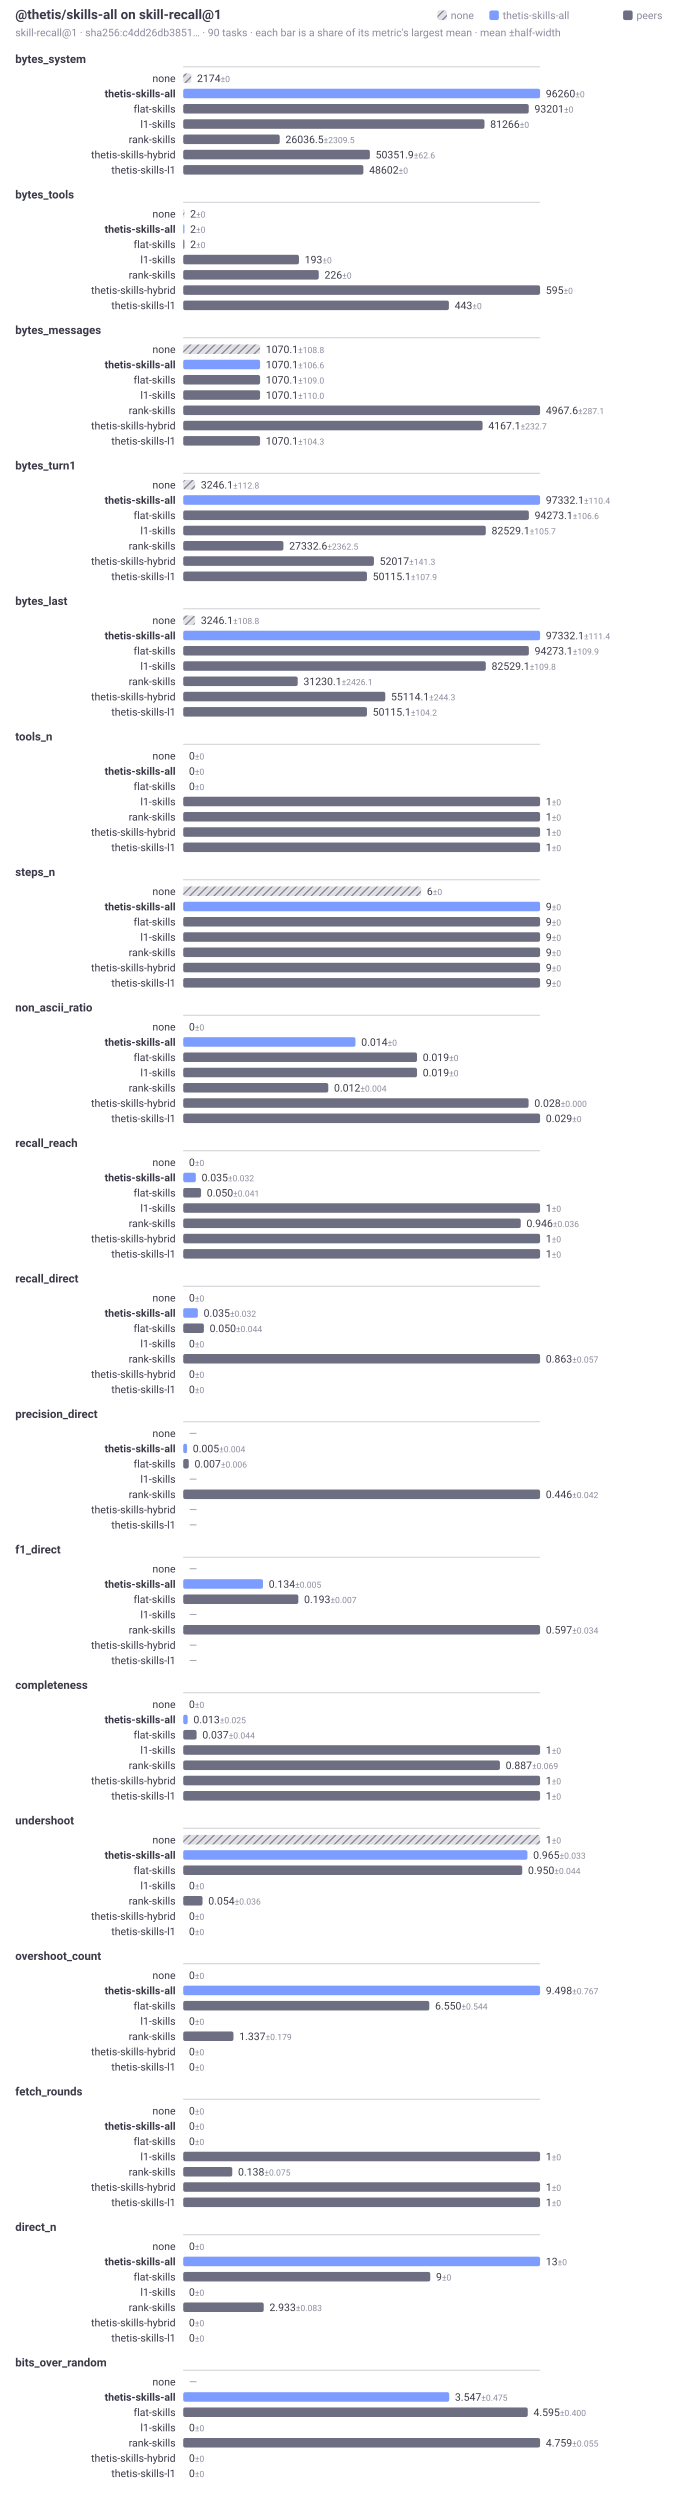
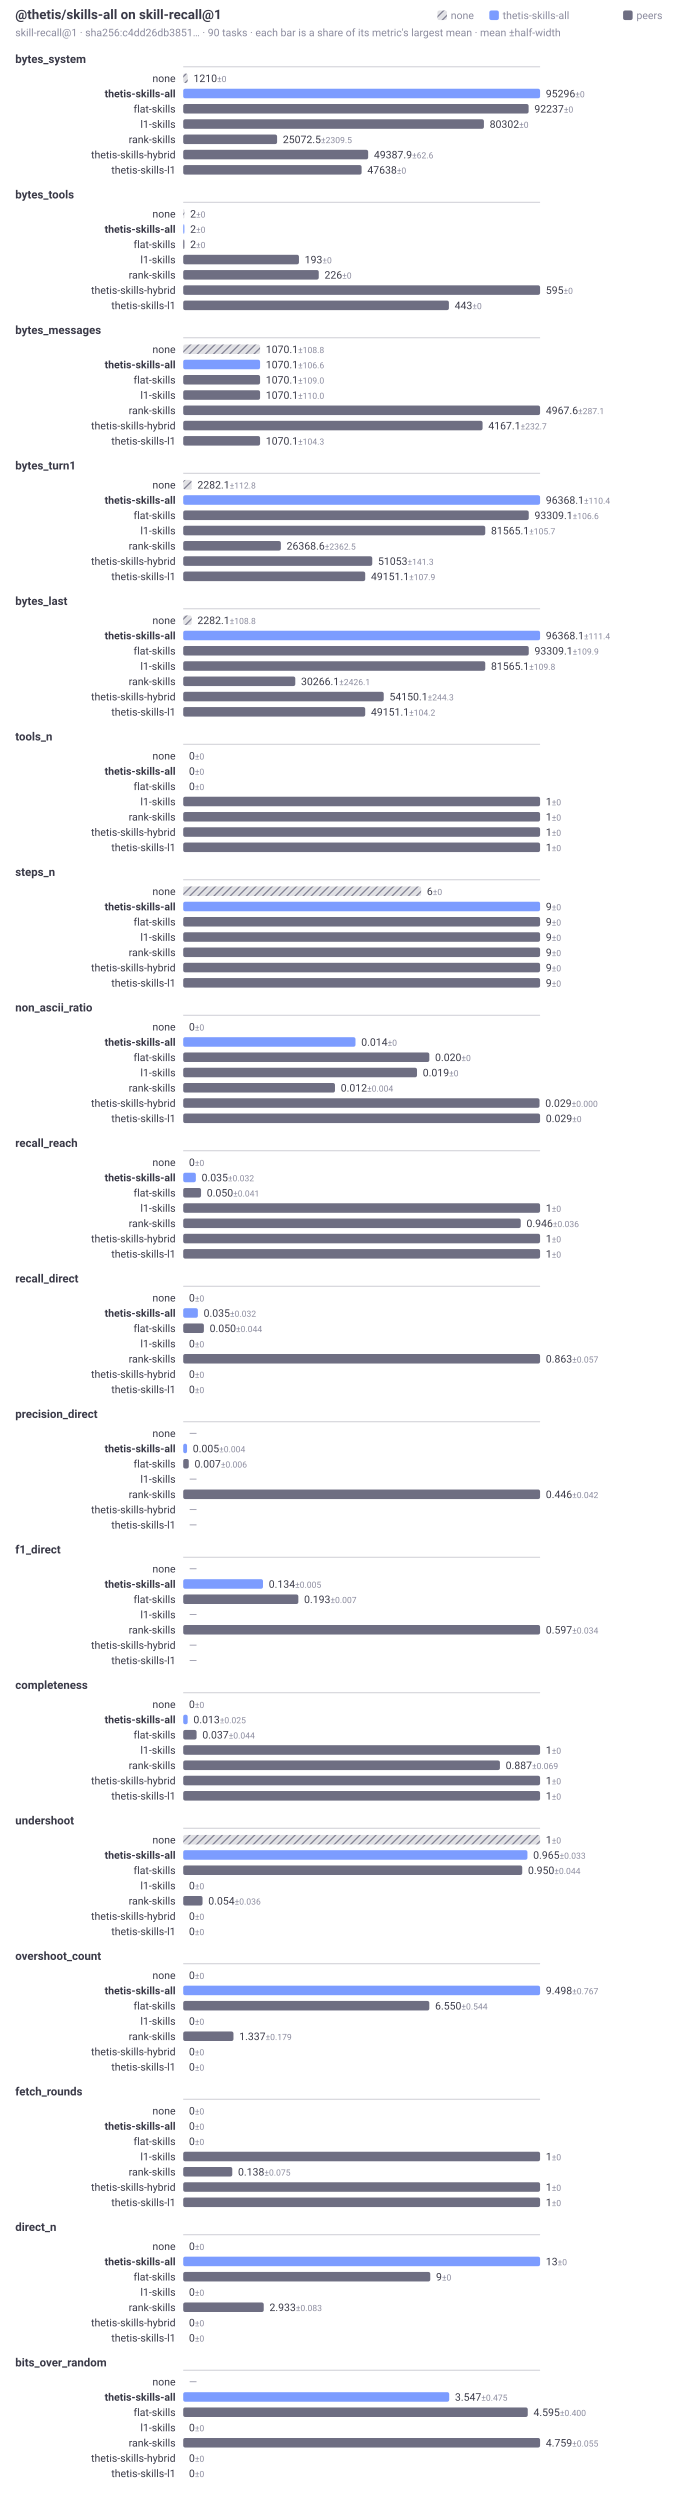
<svg xmlns="http://www.w3.org/2000/svg" width="720" height="2620" viewBox="0 0 720 2620" role="img" aria-labelledby="t d" font-family="system-ui, -apple-system, Segoe UI, Roboto, sans-serif">
  <style>.t{fill:#3a3a48}.f{fill:#8b8b9e}@media (prefers-color-scheme:dark){.t{fill:#d2d2dc}.f{fill:#9a9aae}}</style>
  <defs>
    <pattern id="hatch" width="6" height="6" patternUnits="userSpaceOnUse" patternTransform="rotate(45)">
      <rect width="6" height="6" fill="#6e6e82" fill-opacity="0.22" />
      <line x1="0" y1="0" x2="0" y2="6" stroke="#6e6e82" stroke-width="2" />
    </pattern>
  </defs>
  <text class="t" x="16" y="20" font-size="14" font-weight="600">@thetis/skills-all on skill-recall@1</text>
  <text class="f" x="16" y="38" font-size="11">skill-recall@1 · sha256:c4dd26db3851… · 90 tasks · each bar is a share of its metric's largest mean · mean ±half-width</text>
  <rect x="653" y="11" width="10" height="10" rx="2" fill="#6e6e82" />
  <text class="f" x="667" y="20" font-size="11">peers</text>
  <rect x="512.8" y="11" width="10" height="10" rx="2" fill="#7c9cff" />
  <text class="f" x="526.8" y="20" font-size="11">thetis-skills-all</text>
  <rect x="458.4" y="11" width="10" height="10" rx="2" fill="url(#hatch)" />
  <text class="f" x="472.4" y="20" font-size="11">none</text>
  <text class="t" x="16" y="66" font-size="12" font-weight="600">bytes_system</text>
  <line x1="192" y1="70" x2="566" y2="70" stroke="#6e6e82" stroke-opacity="0.35" stroke-width="1" />
  <text class="t" x="184" y="86" font-size="11" text-anchor="end">none</text>
-   <rect x="192" y="77" width="8.45" height="10" rx="2" fill="url(#hatch)" />
-   <text class="t" x="206.45" y="86" font-size="11">2174<tspan class="f" font-size="9"> ±0</tspan>
+   <rect x="192" y="77" width="4.75" height="10" rx="2" fill="url(#hatch)" />
+   <text class="t" x="202.75" y="86" font-size="11">1210<tspan class="f" font-size="9"> ±0</tspan>
  </text>
  <text class="t" x="184" y="102" font-size="11" text-anchor="end" font-weight="600">thetis-skills-all</text>
  <rect x="192" y="93" width="374" height="10" rx="2" fill="#7c9cff" />
-   <text class="t" x="572" y="102" font-size="11">96260<tspan class="f" font-size="9"> ±0</tspan>
+   <text class="t" x="572" y="102" font-size="11">95296<tspan class="f" font-size="9"> ±0</tspan>
  </text>
  <text class="t" x="184" y="118" font-size="11" text-anchor="end">flat-skills</text>
-   <rect x="192" y="109" width="362.11" height="10" rx="2" fill="#6e6e82" />
-   <text class="t" x="560.11" y="118" font-size="11">93201<tspan class="f" font-size="9"> ±0</tspan>
+   <rect x="192" y="109" width="361.99" height="10" rx="2" fill="#6e6e82" />
+   <text class="t" x="559.99" y="118" font-size="11">92237<tspan class="f" font-size="9"> ±0</tspan>
  </text>
  <text class="t" x="184" y="134" font-size="11" text-anchor="end">l1-skills</text>
-   <rect x="192" y="125" width="315.74" height="10" rx="2" fill="#6e6e82" />
-   <text class="t" x="513.74" y="134" font-size="11">81266<tspan class="f" font-size="9"> ±0</tspan>
+   <rect x="192" y="125" width="315.15" height="10" rx="2" fill="#6e6e82" />
+   <text class="t" x="513.15" y="134" font-size="11">80302<tspan class="f" font-size="9"> ±0</tspan>
  </text>
  <text class="t" x="184" y="150" font-size="11" text-anchor="end">rank-skills</text>
-   <rect x="192" y="141" width="101.16" height="10" rx="2" fill="#6e6e82" />
-   <text class="t" x="299.16" y="150" font-size="11">26036.5<tspan class="f" font-size="9"> ±2309.5</tspan>
+   <rect x="192" y="141" width="98.4" height="10" rx="2" fill="#6e6e82" />
+   <text class="t" x="296.4" y="150" font-size="11">25072.5<tspan class="f" font-size="9"> ±2309.5</tspan>
  </text>
  <text class="t" x="184" y="166" font-size="11" text-anchor="end">thetis-skills-hybrid</text>
-   <rect x="192" y="157" width="195.63" height="10" rx="2" fill="#6e6e82" />
-   <text class="t" x="393.63" y="166" font-size="11">50351.9<tspan class="f" font-size="9"> ±62.6</tspan>
+   <rect x="192" y="157" width="193.83" height="10" rx="2" fill="#6e6e82" />
+   <text class="t" x="391.83" y="166" font-size="11">49387.9<tspan class="f" font-size="9"> ±62.6</tspan>
  </text>
  <text class="t" x="184" y="182" font-size="11" text-anchor="end">thetis-skills-l1</text>
-   <rect x="192" y="173" width="188.83" height="10" rx="2" fill="#6e6e82" />
-   <text class="t" x="386.83" y="182" font-size="11">48602<tspan class="f" font-size="9"> ±0</tspan>
+   <rect x="192" y="173" width="186.96" height="10" rx="2" fill="#6e6e82" />
+   <text class="t" x="384.96" y="182" font-size="11">47638<tspan class="f" font-size="9"> ±0</tspan>
  </text>
  <text class="t" x="16" y="208" font-size="12" font-weight="600">bytes_tools</text>
  <line x1="192" y1="212" x2="566" y2="212" stroke="#6e6e82" stroke-opacity="0.35" stroke-width="1" />
  <text class="t" x="184" y="228" font-size="11" text-anchor="end">none</text>
  <rect x="192" y="219" width="1.26" height="10" rx="2" fill="url(#hatch)" />
  <text class="t" x="199.26" y="228" font-size="11">2<tspan class="f" font-size="9"> ±0</tspan>
  </text>
  <text class="t" x="184" y="244" font-size="11" text-anchor="end" font-weight="600">thetis-skills-all</text>
  <rect x="192" y="235" width="1.26" height="10" rx="2" fill="#7c9cff" />
  <text class="t" x="199.26" y="244" font-size="11">2<tspan class="f" font-size="9"> ±0</tspan>
  </text>
  <text class="t" x="184" y="260" font-size="11" text-anchor="end">flat-skills</text>
  <rect x="192" y="251" width="1.26" height="10" rx="2" fill="#6e6e82" />
  <text class="t" x="199.26" y="260" font-size="11">2<tspan class="f" font-size="9"> ±0</tspan>
  </text>
  <text class="t" x="184" y="276" font-size="11" text-anchor="end">l1-skills</text>
  <rect x="192" y="267" width="121.31" height="10" rx="2" fill="#6e6e82" />
  <text class="t" x="319.31" y="276" font-size="11">193<tspan class="f" font-size="9"> ±0</tspan>
  </text>
  <text class="t" x="184" y="292" font-size="11" text-anchor="end">rank-skills</text>
  <rect x="192" y="283" width="142.06" height="10" rx="2" fill="#6e6e82" />
  <text class="t" x="340.06" y="292" font-size="11">226<tspan class="f" font-size="9"> ±0</tspan>
  </text>
  <text class="t" x="184" y="308" font-size="11" text-anchor="end">thetis-skills-hybrid</text>
  <rect x="192" y="299" width="374" height="10" rx="2" fill="#6e6e82" />
  <text class="t" x="572" y="308" font-size="11">595<tspan class="f" font-size="9"> ±0</tspan>
  </text>
  <text class="t" x="184" y="324" font-size="11" text-anchor="end">thetis-skills-l1</text>
  <rect x="192" y="315" width="278.46" height="10" rx="2" fill="#6e6e82" />
  <text class="t" x="476.46" y="324" font-size="11">443<tspan class="f" font-size="9"> ±0</tspan>
  </text>
  <text class="t" x="16" y="350" font-size="12" font-weight="600">bytes_messages</text>
  <line x1="192" y1="354" x2="566" y2="354" stroke="#6e6e82" stroke-opacity="0.35" stroke-width="1" />
  <text class="t" x="184" y="370" font-size="11" text-anchor="end">none</text>
  <rect x="192" y="361" width="80.56" height="10" rx="2" fill="url(#hatch)" />
  <text class="t" x="278.56" y="370" font-size="11">1070.1<tspan class="f" font-size="9"> ±108.8</tspan>
  </text>
  <text class="t" x="184" y="386" font-size="11" text-anchor="end" font-weight="600">thetis-skills-all</text>
  <rect x="192" y="377" width="80.56" height="10" rx="2" fill="#7c9cff" />
  <text class="t" x="278.56" y="386" font-size="11">1070.1<tspan class="f" font-size="9"> ±106.6</tspan>
  </text>
  <text class="t" x="184" y="402" font-size="11" text-anchor="end">flat-skills</text>
  <rect x="192" y="393" width="80.56" height="10" rx="2" fill="#6e6e82" />
  <text class="t" x="278.56" y="402" font-size="11">1070.1<tspan class="f" font-size="9"> ±109.0</tspan>
  </text>
  <text class="t" x="184" y="418" font-size="11" text-anchor="end">l1-skills</text>
  <rect x="192" y="409" width="80.56" height="10" rx="2" fill="#6e6e82" />
  <text class="t" x="278.56" y="418" font-size="11">1070.1<tspan class="f" font-size="9"> ±110.0</tspan>
  </text>
  <text class="t" x="184" y="434" font-size="11" text-anchor="end">rank-skills</text>
  <rect x="192" y="425" width="374" height="10" rx="2" fill="#6e6e82" />
  <text class="t" x="572" y="434" font-size="11">4967.6<tspan class="f" font-size="9"> ±287.1</tspan>
  </text>
  <text class="t" x="184" y="450" font-size="11" text-anchor="end">thetis-skills-hybrid</text>
  <rect x="192" y="441" width="313.74" height="10" rx="2" fill="#6e6e82" />
  <text class="t" x="511.74" y="450" font-size="11">4167.1<tspan class="f" font-size="9"> ±232.7</tspan>
  </text>
  <text class="t" x="184" y="466" font-size="11" text-anchor="end">thetis-skills-l1</text>
  <rect x="192" y="457" width="80.56" height="10" rx="2" fill="#6e6e82" />
  <text class="t" x="278.56" y="466" font-size="11">1070.1<tspan class="f" font-size="9"> ±104.3</tspan>
  </text>
  <text class="t" x="16" y="492" font-size="12" font-weight="600">bytes_turn1</text>
  <line x1="192" y1="496" x2="566" y2="496" stroke="#6e6e82" stroke-opacity="0.35" stroke-width="1" />
  <text class="t" x="184" y="512" font-size="11" text-anchor="end">none</text>
-   <rect x="192" y="503" width="12.47" height="10" rx="2" fill="url(#hatch)" />
-   <text class="t" x="210.47" y="512" font-size="11">3246.1<tspan class="f" font-size="9"> ±112.8</tspan>
+   <rect x="192" y="503" width="8.86" height="10" rx="2" fill="url(#hatch)" />
+   <text class="t" x="206.86" y="512" font-size="11">2282.1<tspan class="f" font-size="9"> ±112.8</tspan>
  </text>
  <text class="t" x="184" y="528" font-size="11" text-anchor="end" font-weight="600">thetis-skills-all</text>
  <rect x="192" y="519" width="374" height="10" rx="2" fill="#7c9cff" />
-   <text class="t" x="572" y="528" font-size="11">97332.1<tspan class="f" font-size="9"> ±110.4</tspan>
+   <text class="t" x="572" y="528" font-size="11">96368.1<tspan class="f" font-size="9"> ±110.4</tspan>
  </text>
  <text class="t" x="184" y="544" font-size="11" text-anchor="end">flat-skills</text>
-   <rect x="192" y="535" width="362.25" height="10" rx="2" fill="#6e6e82" />
-   <text class="t" x="560.25" y="544" font-size="11">94273.1<tspan class="f" font-size="9"> ±106.6</tspan>
+   <rect x="192" y="535" width="362.13" height="10" rx="2" fill="#6e6e82" />
+   <text class="t" x="560.13" y="544" font-size="11">93309.1<tspan class="f" font-size="9"> ±106.6</tspan>
  </text>
  <text class="t" x="184" y="560" font-size="11" text-anchor="end">l1-skills</text>
-   <rect x="192" y="551" width="317.12" height="10" rx="2" fill="#6e6e82" />
-   <text class="t" x="515.12" y="560" font-size="11">82529.1<tspan class="f" font-size="9"> ±105.7</tspan>
+   <rect x="192" y="551" width="316.55" height="10" rx="2" fill="#6e6e82" />
+   <text class="t" x="514.55" y="560" font-size="11">81565.1<tspan class="f" font-size="9"> ±105.7</tspan>
  </text>
  <text class="t" x="184" y="576" font-size="11" text-anchor="end">rank-skills</text>
-   <rect x="192" y="567" width="105.03" height="10" rx="2" fill="#6e6e82" />
-   <text class="t" x="303.03" y="576" font-size="11">27332.6<tspan class="f" font-size="9"> ±2362.5</tspan>
+   <rect x="192" y="567" width="102.34" height="10" rx="2" fill="#6e6e82" />
+   <text class="t" x="300.34" y="576" font-size="11">26368.6<tspan class="f" font-size="9"> ±2362.5</tspan>
  </text>
  <text class="t" x="184" y="592" font-size="11" text-anchor="end">thetis-skills-hybrid</text>
-   <rect x="192" y="583" width="199.88" height="10" rx="2" fill="#6e6e82" />
-   <text class="t" x="397.88" y="592" font-size="11">52017<tspan class="f" font-size="9"> ±141.3</tspan>
+   <rect x="192" y="583" width="198.13" height="10" rx="2" fill="#6e6e82" />
+   <text class="t" x="396.13" y="592" font-size="11">51053<tspan class="f" font-size="9"> ±141.3</tspan>
  </text>
  <text class="t" x="184" y="608" font-size="11" text-anchor="end">thetis-skills-l1</text>
-   <rect x="192" y="599" width="192.57" height="10" rx="2" fill="#6e6e82" />
-   <text class="t" x="390.57" y="608" font-size="11">50115.1<tspan class="f" font-size="9"> ±107.9</tspan>
+   <rect x="192" y="599" width="190.75" height="10" rx="2" fill="#6e6e82" />
+   <text class="t" x="388.75" y="608" font-size="11">49151.1<tspan class="f" font-size="9"> ±107.9</tspan>
  </text>
  <text class="t" x="16" y="634" font-size="12" font-weight="600">bytes_last</text>
  <line x1="192" y1="638" x2="566" y2="638" stroke="#6e6e82" stroke-opacity="0.35" stroke-width="1" />
  <text class="t" x="184" y="654" font-size="11" text-anchor="end">none</text>
-   <rect x="192" y="645" width="12.47" height="10" rx="2" fill="url(#hatch)" />
-   <text class="t" x="210.47" y="654" font-size="11">3246.1<tspan class="f" font-size="9"> ±108.8</tspan>
+   <rect x="192" y="645" width="8.86" height="10" rx="2" fill="url(#hatch)" />
+   <text class="t" x="206.86" y="654" font-size="11">2282.1<tspan class="f" font-size="9"> ±108.8</tspan>
  </text>
  <text class="t" x="184" y="670" font-size="11" text-anchor="end" font-weight="600">thetis-skills-all</text>
  <rect x="192" y="661" width="374" height="10" rx="2" fill="#7c9cff" />
-   <text class="t" x="572" y="670" font-size="11">97332.1<tspan class="f" font-size="9"> ±111.4</tspan>
+   <text class="t" x="572" y="670" font-size="11">96368.1<tspan class="f" font-size="9"> ±111.4</tspan>
  </text>
  <text class="t" x="184" y="686" font-size="11" text-anchor="end">flat-skills</text>
-   <rect x="192" y="677" width="362.25" height="10" rx="2" fill="#6e6e82" />
-   <text class="t" x="560.25" y="686" font-size="11">94273.1<tspan class="f" font-size="9"> ±109.9</tspan>
+   <rect x="192" y="677" width="362.13" height="10" rx="2" fill="#6e6e82" />
+   <text class="t" x="560.13" y="686" font-size="11">93309.1<tspan class="f" font-size="9"> ±109.9</tspan>
  </text>
  <text class="t" x="184" y="702" font-size="11" text-anchor="end">l1-skills</text>
-   <rect x="192" y="693" width="317.12" height="10" rx="2" fill="#6e6e82" />
-   <text class="t" x="515.12" y="702" font-size="11">82529.1<tspan class="f" font-size="9"> ±109.8</tspan>
+   <rect x="192" y="693" width="316.55" height="10" rx="2" fill="#6e6e82" />
+   <text class="t" x="514.55" y="702" font-size="11">81565.1<tspan class="f" font-size="9"> ±109.8</tspan>
  </text>
  <text class="t" x="184" y="718" font-size="11" text-anchor="end">rank-skills</text>
-   <rect x="192" y="709" width="120" height="10" rx="2" fill="#6e6e82" />
-   <text class="t" x="318" y="718" font-size="11">31230.1<tspan class="f" font-size="9"> ±2426.1</tspan>
+   <rect x="192" y="709" width="117.46" height="10" rx="2" fill="#6e6e82" />
+   <text class="t" x="315.46" y="718" font-size="11">30266.1<tspan class="f" font-size="9"> ±2426.1</tspan>
  </text>
  <text class="t" x="184" y="734" font-size="11" text-anchor="end">thetis-skills-hybrid</text>
-   <rect x="192" y="725" width="211.78" height="10" rx="2" fill="#6e6e82" />
-   <text class="t" x="409.78" y="734" font-size="11">55114.1<tspan class="f" font-size="9"> ±244.3</tspan>
+   <rect x="192" y="725" width="210.15" height="10" rx="2" fill="#6e6e82" />
+   <text class="t" x="408.15" y="734" font-size="11">54150.1<tspan class="f" font-size="9"> ±244.3</tspan>
  </text>
  <text class="t" x="184" y="750" font-size="11" text-anchor="end">thetis-skills-l1</text>
-   <rect x="192" y="741" width="192.57" height="10" rx="2" fill="#6e6e82" />
-   <text class="t" x="390.57" y="750" font-size="11">50115.1<tspan class="f" font-size="9"> ±104.2</tspan>
+   <rect x="192" y="741" width="190.75" height="10" rx="2" fill="#6e6e82" />
+   <text class="t" x="388.75" y="750" font-size="11">49151.1<tspan class="f" font-size="9"> ±104.2</tspan>
  </text>
  <text class="t" x="16" y="776" font-size="12" font-weight="600">tools_n</text>
  <line x1="192" y1="780" x2="566" y2="780" stroke="#6e6e82" stroke-opacity="0.35" stroke-width="1" />
  <text class="t" x="184" y="796" font-size="11" text-anchor="end">none</text>
  <rect x="192" y="787" width="0" height="10" rx="2" fill="url(#hatch)" />
  <text class="t" x="198" y="796" font-size="11">0<tspan class="f" font-size="9"> ±0</tspan>
  </text>
  <text class="t" x="184" y="812" font-size="11" text-anchor="end" font-weight="600">thetis-skills-all</text>
  <rect x="192" y="803" width="0" height="10" rx="2" fill="#7c9cff" />
  <text class="t" x="198" y="812" font-size="11">0<tspan class="f" font-size="9"> ±0</tspan>
  </text>
  <text class="t" x="184" y="828" font-size="11" text-anchor="end">flat-skills</text>
  <rect x="192" y="819" width="0" height="10" rx="2" fill="#6e6e82" />
  <text class="t" x="198" y="828" font-size="11">0<tspan class="f" font-size="9"> ±0</tspan>
  </text>
  <text class="t" x="184" y="844" font-size="11" text-anchor="end">l1-skills</text>
  <rect x="192" y="835" width="374" height="10" rx="2" fill="#6e6e82" />
  <text class="t" x="572" y="844" font-size="11">1<tspan class="f" font-size="9"> ±0</tspan>
  </text>
  <text class="t" x="184" y="860" font-size="11" text-anchor="end">rank-skills</text>
  <rect x="192" y="851" width="374" height="10" rx="2" fill="#6e6e82" />
  <text class="t" x="572" y="860" font-size="11">1<tspan class="f" font-size="9"> ±0</tspan>
  </text>
  <text class="t" x="184" y="876" font-size="11" text-anchor="end">thetis-skills-hybrid</text>
  <rect x="192" y="867" width="374" height="10" rx="2" fill="#6e6e82" />
  <text class="t" x="572" y="876" font-size="11">1<tspan class="f" font-size="9"> ±0</tspan>
  </text>
  <text class="t" x="184" y="892" font-size="11" text-anchor="end">thetis-skills-l1</text>
  <rect x="192" y="883" width="374" height="10" rx="2" fill="#6e6e82" />
  <text class="t" x="572" y="892" font-size="11">1<tspan class="f" font-size="9"> ±0</tspan>
  </text>
  <text class="t" x="16" y="918" font-size="12" font-weight="600">steps_n</text>
  <line x1="192" y1="922" x2="566" y2="922" stroke="#6e6e82" stroke-opacity="0.35" stroke-width="1" />
  <text class="t" x="184" y="938" font-size="11" text-anchor="end">none</text>
  <rect x="192" y="929" width="249.33" height="10" rx="2" fill="url(#hatch)" />
  <text class="t" x="447.33" y="938" font-size="11">6<tspan class="f" font-size="9"> ±0</tspan>
  </text>
  <text class="t" x="184" y="954" font-size="11" text-anchor="end" font-weight="600">thetis-skills-all</text>
  <rect x="192" y="945" width="374" height="10" rx="2" fill="#7c9cff" />
  <text class="t" x="572" y="954" font-size="11">9<tspan class="f" font-size="9"> ±0</tspan>
  </text>
  <text class="t" x="184" y="970" font-size="11" text-anchor="end">flat-skills</text>
  <rect x="192" y="961" width="374" height="10" rx="2" fill="#6e6e82" />
  <text class="t" x="572" y="970" font-size="11">9<tspan class="f" font-size="9"> ±0</tspan>
  </text>
  <text class="t" x="184" y="986" font-size="11" text-anchor="end">l1-skills</text>
  <rect x="192" y="977" width="374" height="10" rx="2" fill="#6e6e82" />
  <text class="t" x="572" y="986" font-size="11">9<tspan class="f" font-size="9"> ±0</tspan>
  </text>
  <text class="t" x="184" y="1002" font-size="11" text-anchor="end">rank-skills</text>
  <rect x="192" y="993" width="374" height="10" rx="2" fill="#6e6e82" />
  <text class="t" x="572" y="1002" font-size="11">9<tspan class="f" font-size="9"> ±0</tspan>
  </text>
  <text class="t" x="184" y="1018" font-size="11" text-anchor="end">thetis-skills-hybrid</text>
  <rect x="192" y="1009" width="374" height="10" rx="2" fill="#6e6e82" />
  <text class="t" x="572" y="1018" font-size="11">9<tspan class="f" font-size="9"> ±0</tspan>
  </text>
  <text class="t" x="184" y="1034" font-size="11" text-anchor="end">thetis-skills-l1</text>
  <rect x="192" y="1025" width="374" height="10" rx="2" fill="#6e6e82" />
  <text class="t" x="572" y="1034" font-size="11">9<tspan class="f" font-size="9"> ±0</tspan>
  </text>
  <text class="t" x="16" y="1060" font-size="12" font-weight="600">non_ascii_ratio</text>
  <line x1="192" y1="1064" x2="566" y2="1064" stroke="#6e6e82" stroke-opacity="0.35" stroke-width="1" />
  <text class="t" x="184" y="1080" font-size="11" text-anchor="end">none</text>
  <rect x="192" y="1071" width="0" height="10" rx="2" fill="url(#hatch)" />
  <text class="t" x="198" y="1080" font-size="11">0<tspan class="f" font-size="9"> ±0</tspan>
  </text>
  <text class="t" x="184" y="1096" font-size="11" text-anchor="end" font-weight="600">thetis-skills-all</text>
  <rect x="192" y="1087" width="180.55" height="10" rx="2" fill="#7c9cff" />
  <text class="t" x="378.55" y="1096" font-size="11">0.014<tspan class="f" font-size="9"> ±0</tspan>
  </text>
  <text class="t" x="184" y="1112" font-size="11" text-anchor="end">flat-skills</text>
-   <rect x="192" y="1103" width="245.03" height="10" rx="2" fill="#6e6e82" />
-   <text class="t" x="443.03" y="1112" font-size="11">0.019<tspan class="f" font-size="9"> ±0</tspan>
+   <rect x="192" y="1103" width="257.93" height="10" rx="2" fill="#6e6e82" />
+   <text class="t" x="455.93" y="1112" font-size="11">0.020<tspan class="f" font-size="9"> ±0</tspan>
  </text>
  <text class="t" x="184" y="1128" font-size="11" text-anchor="end">l1-skills</text>
  <rect x="192" y="1119" width="245.03" height="10" rx="2" fill="#6e6e82" />
  <text class="t" x="443.03" y="1128" font-size="11">0.019<tspan class="f" font-size="9"> ±0</tspan>
  </text>
  <text class="t" x="184" y="1144" font-size="11" text-anchor="end">rank-skills</text>
-   <rect x="192" y="1135" width="152.04" height="10" rx="2" fill="#6e6e82" />
-   <text class="t" x="350.04" y="1144" font-size="11">0.012<tspan class="f" font-size="9"> ±0.004</tspan>
+   <rect x="192" y="1135" width="159.06" height="10" rx="2" fill="#6e6e82" />
+   <text class="t" x="357.06" y="1144" font-size="11">0.012<tspan class="f" font-size="9"> ±0.004</tspan>
  </text>
  <text class="t" x="184" y="1160" font-size="11" text-anchor="end">thetis-skills-hybrid</text>
-   <rect x="192" y="1151" width="361.96" height="10" rx="2" fill="#6e6e82" />
-   <text class="t" x="559.96" y="1160" font-size="11">0.028<tspan class="f" font-size="9"> ±0.000</tspan>
+   <rect x="192" y="1151" width="373.43" height="10" rx="2" fill="#6e6e82" />
+   <text class="t" x="571.43" y="1160" font-size="11">0.029<tspan class="f" font-size="9"> ±0.000</tspan>
  </text>
  <text class="t" x="184" y="1176" font-size="11" text-anchor="end">thetis-skills-l1</text>
  <rect x="192" y="1167" width="374" height="10" rx="2" fill="#6e6e82" />
  <text class="t" x="572" y="1176" font-size="11">0.029<tspan class="f" font-size="9"> ±0</tspan>
  </text>
  <text class="t" x="16" y="1202" font-size="12" font-weight="600">recall_reach</text>
  <line x1="192" y1="1206" x2="566" y2="1206" stroke="#6e6e82" stroke-opacity="0.35" stroke-width="1" />
  <text class="t" x="184" y="1222" font-size="11" text-anchor="end">none</text>
  <rect x="192" y="1213" width="0" height="10" rx="2" fill="url(#hatch)" />
  <text class="t" x="198" y="1222" font-size="11">0<tspan class="f" font-size="9"> ±0</tspan>
  </text>
  <text class="t" x="184" y="1238" font-size="11" text-anchor="end" font-weight="600">thetis-skills-all</text>
  <rect x="192" y="1229" width="13.25" height="10" rx="2" fill="#7c9cff" />
  <text class="t" x="211.25" y="1238" font-size="11">0.035<tspan class="f" font-size="9"> ±0.032</tspan>
  </text>
  <text class="t" x="184" y="1254" font-size="11" text-anchor="end">flat-skills</text>
  <rect x="192" y="1245" width="18.7" height="10" rx="2" fill="#6e6e82" />
  <text class="t" x="216.7" y="1254" font-size="11">0.050<tspan class="f" font-size="9"> ±0.041</tspan>
  </text>
  <text class="t" x="184" y="1270" font-size="11" text-anchor="end">l1-skills</text>
  <rect x="192" y="1261" width="374" height="10" rx="2" fill="#6e6e82" />
  <text class="t" x="572" y="1270" font-size="11">1<tspan class="f" font-size="9"> ±0</tspan>
  </text>
  <text class="t" x="184" y="1286" font-size="11" text-anchor="end">rank-skills</text>
  <rect x="192" y="1277" width="353.74" height="10" rx="2" fill="#6e6e82" />
  <text class="t" x="551.74" y="1286" font-size="11">0.946<tspan class="f" font-size="9"> ±0.036</tspan>
  </text>
  <text class="t" x="184" y="1302" font-size="11" text-anchor="end">thetis-skills-hybrid</text>
  <rect x="192" y="1293" width="374" height="10" rx="2" fill="#6e6e82" />
  <text class="t" x="572" y="1302" font-size="11">1<tspan class="f" font-size="9"> ±0</tspan>
  </text>
  <text class="t" x="184" y="1318" font-size="11" text-anchor="end">thetis-skills-l1</text>
  <rect x="192" y="1309" width="374" height="10" rx="2" fill="#6e6e82" />
  <text class="t" x="572" y="1318" font-size="11">1<tspan class="f" font-size="9"> ±0</tspan>
  </text>
  <text class="t" x="16" y="1344" font-size="12" font-weight="600">recall_direct</text>
  <line x1="192" y1="1348" x2="566" y2="1348" stroke="#6e6e82" stroke-opacity="0.35" stroke-width="1" />
  <text class="t" x="184" y="1364" font-size="11" text-anchor="end">none</text>
  <rect x="192" y="1355" width="0" height="10" rx="2" fill="url(#hatch)" />
  <text class="t" x="198" y="1364" font-size="11">0<tspan class="f" font-size="9"> ±0</tspan>
  </text>
  <text class="t" x="184" y="1380" font-size="11" text-anchor="end" font-weight="600">thetis-skills-all</text>
  <rect x="192" y="1371" width="15.36" height="10" rx="2" fill="#7c9cff" />
  <text class="t" x="213.36" y="1380" font-size="11">0.035<tspan class="f" font-size="9"> ±0.032</tspan>
  </text>
  <text class="t" x="184" y="1396" font-size="11" text-anchor="end">flat-skills</text>
  <rect x="192" y="1387" width="21.68" height="10" rx="2" fill="#6e6e82" />
  <text class="t" x="219.68" y="1396" font-size="11">0.050<tspan class="f" font-size="9"> ±0.044</tspan>
  </text>
  <text class="t" x="184" y="1412" font-size="11" text-anchor="end">l1-skills</text>
  <rect x="192" y="1403" width="0" height="10" rx="2" fill="#6e6e82" />
  <text class="t" x="198" y="1412" font-size="11">0<tspan class="f" font-size="9"> ±0</tspan>
  </text>
  <text class="t" x="184" y="1428" font-size="11" text-anchor="end">rank-skills</text>
  <rect x="192" y="1419" width="374" height="10" rx="2" fill="#6e6e82" />
  <text class="t" x="572" y="1428" font-size="11">0.863<tspan class="f" font-size="9"> ±0.057</tspan>
  </text>
  <text class="t" x="184" y="1444" font-size="11" text-anchor="end">thetis-skills-hybrid</text>
  <rect x="192" y="1435" width="0" height="10" rx="2" fill="#6e6e82" />
  <text class="t" x="198" y="1444" font-size="11">0<tspan class="f" font-size="9"> ±0</tspan>
  </text>
  <text class="t" x="184" y="1460" font-size="11" text-anchor="end">thetis-skills-l1</text>
  <rect x="192" y="1451" width="0" height="10" rx="2" fill="#6e6e82" />
  <text class="t" x="198" y="1460" font-size="11">0<tspan class="f" font-size="9"> ±0</tspan>
  </text>
  <text class="t" x="16" y="1486" font-size="12" font-weight="600">precision_direct</text>
  <line x1="192" y1="1490" x2="566" y2="1490" stroke="#6e6e82" stroke-opacity="0.35" stroke-width="1" />
  <text class="t" x="184" y="1506" font-size="11" text-anchor="end">none</text>
  <rect x="192" y="1497" width="0" height="10" rx="2" fill="url(#hatch)" />
  <text class="f" x="198" y="1506" font-size="11">—</text>
  <text class="t" x="184" y="1522" font-size="11" text-anchor="end" font-weight="600">thetis-skills-all</text>
  <rect x="192" y="1513" width="4.03" height="10" rx="2" fill="#7c9cff" />
  <text class="t" x="202.03" y="1522" font-size="11">0.005<tspan class="f" font-size="9"> ±0.004</tspan>
  </text>
  <text class="t" x="184" y="1538" font-size="11" text-anchor="end">flat-skills</text>
  <rect x="192" y="1529" width="5.83" height="10" rx="2" fill="#6e6e82" />
  <text class="t" x="203.83" y="1538" font-size="11">0.007<tspan class="f" font-size="9"> ±0.006</tspan>
  </text>
  <text class="t" x="184" y="1554" font-size="11" text-anchor="end">l1-skills</text>
  <rect x="192" y="1545" width="0" height="10" rx="2" fill="#6e6e82" />
  <text class="f" x="198" y="1554" font-size="11">—</text>
  <text class="t" x="184" y="1570" font-size="11" text-anchor="end">rank-skills</text>
  <rect x="192" y="1561" width="374" height="10" rx="2" fill="#6e6e82" />
  <text class="t" x="572" y="1570" font-size="11">0.446<tspan class="f" font-size="9"> ±0.042</tspan>
  </text>
  <text class="t" x="184" y="1586" font-size="11" text-anchor="end">thetis-skills-hybrid</text>
  <rect x="192" y="1577" width="0" height="10" rx="2" fill="#6e6e82" />
  <text class="f" x="198" y="1586" font-size="11">—</text>
  <text class="t" x="184" y="1602" font-size="11" text-anchor="end">thetis-skills-l1</text>
  <rect x="192" y="1593" width="0" height="10" rx="2" fill="#6e6e82" />
  <text class="f" x="198" y="1602" font-size="11">—</text>
  <text class="t" x="16" y="1628" font-size="12" font-weight="600">f1_direct</text>
  <line x1="192" y1="1632" x2="566" y2="1632" stroke="#6e6e82" stroke-opacity="0.35" stroke-width="1" />
  <text class="t" x="184" y="1648" font-size="11" text-anchor="end">none</text>
  <rect x="192" y="1639" width="0" height="10" rx="2" fill="url(#hatch)" />
  <text class="f" x="198" y="1648" font-size="11">—</text>
  <text class="t" x="184" y="1664" font-size="11" text-anchor="end" font-weight="600">thetis-skills-all</text>
  <rect x="192" y="1655" width="83.63" height="10" rx="2" fill="#7c9cff" />
  <text class="t" x="281.63" y="1664" font-size="11">0.134<tspan class="f" font-size="9"> ±0.005</tspan>
  </text>
  <text class="t" x="184" y="1680" font-size="11" text-anchor="end">flat-skills</text>
  <rect x="192" y="1671" width="120.66" height="10" rx="2" fill="#6e6e82" />
  <text class="t" x="318.66" y="1680" font-size="11">0.193<tspan class="f" font-size="9"> ±0.007</tspan>
  </text>
  <text class="t" x="184" y="1696" font-size="11" text-anchor="end">l1-skills</text>
  <rect x="192" y="1687" width="0" height="10" rx="2" fill="#6e6e82" />
  <text class="f" x="198" y="1696" font-size="11">—</text>
  <text class="t" x="184" y="1712" font-size="11" text-anchor="end">rank-skills</text>
  <rect x="192" y="1703" width="374" height="10" rx="2" fill="#6e6e82" />
  <text class="t" x="572" y="1712" font-size="11">0.597<tspan class="f" font-size="9"> ±0.034</tspan>
  </text>
  <text class="t" x="184" y="1728" font-size="11" text-anchor="end">thetis-skills-hybrid</text>
  <rect x="192" y="1719" width="0" height="10" rx="2" fill="#6e6e82" />
  <text class="f" x="198" y="1728" font-size="11">—</text>
  <text class="t" x="184" y="1744" font-size="11" text-anchor="end">thetis-skills-l1</text>
  <rect x="192" y="1735" width="0" height="10" rx="2" fill="#6e6e82" />
  <text class="f" x="198" y="1744" font-size="11">—</text>
  <text class="t" x="16" y="1770" font-size="12" font-weight="600">completeness</text>
  <line x1="192" y1="1774" x2="566" y2="1774" stroke="#6e6e82" stroke-opacity="0.35" stroke-width="1" />
  <text class="t" x="184" y="1790" font-size="11" text-anchor="end">none</text>
  <rect x="192" y="1781" width="0" height="10" rx="2" fill="url(#hatch)" />
  <text class="t" x="198" y="1790" font-size="11">0<tspan class="f" font-size="9"> ±0</tspan>
  </text>
  <text class="t" x="184" y="1806" font-size="11" text-anchor="end" font-weight="600">thetis-skills-all</text>
  <rect x="192" y="1797" width="4.68" height="10" rx="2" fill="#7c9cff" />
  <text class="t" x="202.68" y="1806" font-size="11">0.013<tspan class="f" font-size="9"> ±0.025</tspan>
  </text>
  <text class="t" x="184" y="1822" font-size="11" text-anchor="end">flat-skills</text>
  <rect x="192" y="1813" width="14.03" height="10" rx="2" fill="#6e6e82" />
  <text class="t" x="212.03" y="1822" font-size="11">0.037<tspan class="f" font-size="9"> ±0.044</tspan>
  </text>
  <text class="t" x="184" y="1838" font-size="11" text-anchor="end">l1-skills</text>
  <rect x="192" y="1829" width="374" height="10" rx="2" fill="#6e6e82" />
  <text class="t" x="572" y="1838" font-size="11">1<tspan class="f" font-size="9"> ±0</tspan>
  </text>
  <text class="t" x="184" y="1854" font-size="11" text-anchor="end">rank-skills</text>
  <rect x="192" y="1845" width="331.93" height="10" rx="2" fill="#6e6e82" />
  <text class="t" x="529.92" y="1854" font-size="11">0.887<tspan class="f" font-size="9"> ±0.069</tspan>
  </text>
  <text class="t" x="184" y="1870" font-size="11" text-anchor="end">thetis-skills-hybrid</text>
  <rect x="192" y="1861" width="374" height="10" rx="2" fill="#6e6e82" />
  <text class="t" x="572" y="1870" font-size="11">1<tspan class="f" font-size="9"> ±0</tspan>
  </text>
  <text class="t" x="184" y="1886" font-size="11" text-anchor="end">thetis-skills-l1</text>
  <rect x="192" y="1877" width="374" height="10" rx="2" fill="#6e6e82" />
  <text class="t" x="572" y="1886" font-size="11">1<tspan class="f" font-size="9"> ±0</tspan>
  </text>
  <text class="t" x="16" y="1912" font-size="12" font-weight="600">undershoot</text>
  <line x1="192" y1="1916" x2="566" y2="1916" stroke="#6e6e82" stroke-opacity="0.35" stroke-width="1" />
  <text class="t" x="184" y="1932" font-size="11" text-anchor="end">none</text>
  <rect x="192" y="1923" width="374" height="10" rx="2" fill="url(#hatch)" />
  <text class="t" x="572" y="1932" font-size="11">1<tspan class="f" font-size="9"> ±0</tspan>
  </text>
  <text class="t" x="184" y="1948" font-size="11" text-anchor="end" font-weight="600">thetis-skills-all</text>
  <rect x="192" y="1939" width="360.75" height="10" rx="2" fill="#7c9cff" />
  <text class="t" x="558.75" y="1948" font-size="11">0.965<tspan class="f" font-size="9"> ±0.033</tspan>
  </text>
  <text class="t" x="184" y="1964" font-size="11" text-anchor="end">flat-skills</text>
  <rect x="192" y="1955" width="355.3" height="10" rx="2" fill="#6e6e82" />
  <text class="t" x="553.3" y="1964" font-size="11">0.950<tspan class="f" font-size="9"> ±0.044</tspan>
  </text>
  <text class="t" x="184" y="1980" font-size="11" text-anchor="end">l1-skills</text>
  <rect x="192" y="1971" width="0" height="10" rx="2" fill="#6e6e82" />
  <text class="t" x="198" y="1980" font-size="11">0<tspan class="f" font-size="9"> ±0</tspan>
  </text>
  <text class="t" x="184" y="1996" font-size="11" text-anchor="end">rank-skills</text>
  <rect x="192" y="1987" width="20.26" height="10" rx="2" fill="#6e6e82" />
  <text class="t" x="218.26" y="1996" font-size="11">0.054<tspan class="f" font-size="9"> ±0.036</tspan>
  </text>
  <text class="t" x="184" y="2012" font-size="11" text-anchor="end">thetis-skills-hybrid</text>
  <rect x="192" y="2003" width="0" height="10" rx="2" fill="#6e6e82" />
  <text class="t" x="198" y="2012" font-size="11">0<tspan class="f" font-size="9"> ±0</tspan>
  </text>
  <text class="t" x="184" y="2028" font-size="11" text-anchor="end">thetis-skills-l1</text>
  <rect x="192" y="2019" width="0" height="10" rx="2" fill="#6e6e82" />
  <text class="t" x="198" y="2028" font-size="11">0<tspan class="f" font-size="9"> ±0</tspan>
  </text>
  <text class="t" x="16" y="2054" font-size="12" font-weight="600">overshoot_count</text>
  <line x1="192" y1="2058" x2="566" y2="2058" stroke="#6e6e82" stroke-opacity="0.35" stroke-width="1" />
  <text class="t" x="184" y="2074" font-size="11" text-anchor="end">none</text>
  <rect x="192" y="2065" width="0" height="10" rx="2" fill="url(#hatch)" />
  <text class="t" x="198" y="2074" font-size="11">0<tspan class="f" font-size="9"> ±0</tspan>
  </text>
  <text class="t" x="184" y="2090" font-size="11" text-anchor="end" font-weight="600">thetis-skills-all</text>
  <rect x="192" y="2081" width="374" height="10" rx="2" fill="#7c9cff" />
  <text class="t" x="572" y="2090" font-size="11">9.498<tspan class="f" font-size="9"> ±0.767</tspan>
  </text>
  <text class="t" x="184" y="2106" font-size="11" text-anchor="end">flat-skills</text>
  <rect x="192" y="2097" width="257.92" height="10" rx="2" fill="#6e6e82" />
  <text class="t" x="455.92" y="2106" font-size="11">6.550<tspan class="f" font-size="9"> ±0.544</tspan>
  </text>
  <text class="t" x="184" y="2122" font-size="11" text-anchor="end">l1-skills</text>
  <rect x="192" y="2113" width="0" height="10" rx="2" fill="#6e6e82" />
  <text class="t" x="198" y="2122" font-size="11">0<tspan class="f" font-size="9"> ±0</tspan>
  </text>
  <text class="t" x="184" y="2138" font-size="11" text-anchor="end">rank-skills</text>
  <rect x="192" y="2129" width="52.67" height="10" rx="2" fill="#6e6e82" />
  <text class="t" x="250.67" y="2138" font-size="11">1.337<tspan class="f" font-size="9"> ±0.179</tspan>
  </text>
  <text class="t" x="184" y="2154" font-size="11" text-anchor="end">thetis-skills-hybrid</text>
  <rect x="192" y="2145" width="0" height="10" rx="2" fill="#6e6e82" />
  <text class="t" x="198" y="2154" font-size="11">0<tspan class="f" font-size="9"> ±0</tspan>
  </text>
  <text class="t" x="184" y="2170" font-size="11" text-anchor="end">thetis-skills-l1</text>
  <rect x="192" y="2161" width="0" height="10" rx="2" fill="#6e6e82" />
  <text class="t" x="198" y="2170" font-size="11">0<tspan class="f" font-size="9"> ±0</tspan>
  </text>
  <text class="t" x="16" y="2196" font-size="12" font-weight="600">fetch_rounds</text>
  <line x1="192" y1="2200" x2="566" y2="2200" stroke="#6e6e82" stroke-opacity="0.35" stroke-width="1" />
  <text class="t" x="184" y="2216" font-size="11" text-anchor="end">none</text>
  <rect x="192" y="2207" width="0" height="10" rx="2" fill="url(#hatch)" />
  <text class="t" x="198" y="2216" font-size="11">0<tspan class="f" font-size="9"> ±0</tspan>
  </text>
  <text class="t" x="184" y="2232" font-size="11" text-anchor="end" font-weight="600">thetis-skills-all</text>
  <rect x="192" y="2223" width="0" height="10" rx="2" fill="#7c9cff" />
  <text class="t" x="198" y="2232" font-size="11">0<tspan class="f" font-size="9"> ±0</tspan>
  </text>
  <text class="t" x="184" y="2248" font-size="11" text-anchor="end">flat-skills</text>
  <rect x="192" y="2239" width="0" height="10" rx="2" fill="#6e6e82" />
  <text class="t" x="198" y="2248" font-size="11">0<tspan class="f" font-size="9"> ±0</tspan>
  </text>
  <text class="t" x="184" y="2264" font-size="11" text-anchor="end">l1-skills</text>
  <rect x="192" y="2255" width="374" height="10" rx="2" fill="#6e6e82" />
  <text class="t" x="572" y="2264" font-size="11">1<tspan class="f" font-size="9"> ±0</tspan>
  </text>
  <text class="t" x="184" y="2280" font-size="11" text-anchor="end">rank-skills</text>
  <rect x="192" y="2271" width="51.43" height="10" rx="2" fill="#6e6e82" />
  <text class="t" x="249.43" y="2280" font-size="11">0.138<tspan class="f" font-size="9"> ±0.075</tspan>
  </text>
  <text class="t" x="184" y="2296" font-size="11" text-anchor="end">thetis-skills-hybrid</text>
  <rect x="192" y="2287" width="374" height="10" rx="2" fill="#6e6e82" />
  <text class="t" x="572" y="2296" font-size="11">1<tspan class="f" font-size="9"> ±0</tspan>
  </text>
  <text class="t" x="184" y="2312" font-size="11" text-anchor="end">thetis-skills-l1</text>
  <rect x="192" y="2303" width="374" height="10" rx="2" fill="#6e6e82" />
  <text class="t" x="572" y="2312" font-size="11">1<tspan class="f" font-size="9"> ±0</tspan>
  </text>
  <text class="t" x="16" y="2338" font-size="12" font-weight="600">direct_n</text>
  <line x1="192" y1="2342" x2="566" y2="2342" stroke="#6e6e82" stroke-opacity="0.35" stroke-width="1" />
  <text class="t" x="184" y="2358" font-size="11" text-anchor="end">none</text>
  <rect x="192" y="2349" width="0" height="10" rx="2" fill="url(#hatch)" />
  <text class="t" x="198" y="2358" font-size="11">0<tspan class="f" font-size="9"> ±0</tspan>
  </text>
  <text class="t" x="184" y="2374" font-size="11" text-anchor="end" font-weight="600">thetis-skills-all</text>
  <rect x="192" y="2365" width="374" height="10" rx="2" fill="#7c9cff" />
  <text class="t" x="572" y="2374" font-size="11">13<tspan class="f" font-size="9"> ±0</tspan>
  </text>
  <text class="t" x="184" y="2390" font-size="11" text-anchor="end">flat-skills</text>
  <rect x="192" y="2381" width="258.92" height="10" rx="2" fill="#6e6e82" />
  <text class="t" x="456.92" y="2390" font-size="11">9<tspan class="f" font-size="9"> ±0</tspan>
  </text>
  <text class="t" x="184" y="2406" font-size="11" text-anchor="end">l1-skills</text>
  <rect x="192" y="2397" width="0" height="10" rx="2" fill="#6e6e82" />
  <text class="t" x="198" y="2406" font-size="11">0<tspan class="f" font-size="9"> ±0</tspan>
  </text>
  <text class="t" x="184" y="2422" font-size="11" text-anchor="end">rank-skills</text>
  <rect x="192" y="2413" width="84.39" height="10" rx="2" fill="#6e6e82" />
  <text class="t" x="282.39" y="2422" font-size="11">2.933<tspan class="f" font-size="9"> ±0.083</tspan>
  </text>
  <text class="t" x="184" y="2438" font-size="11" text-anchor="end">thetis-skills-hybrid</text>
  <rect x="192" y="2429" width="0" height="10" rx="2" fill="#6e6e82" />
  <text class="t" x="198" y="2438" font-size="11">0<tspan class="f" font-size="9"> ±0</tspan>
  </text>
  <text class="t" x="184" y="2454" font-size="11" text-anchor="end">thetis-skills-l1</text>
  <rect x="192" y="2445" width="0" height="10" rx="2" fill="#6e6e82" />
  <text class="t" x="198" y="2454" font-size="11">0<tspan class="f" font-size="9"> ±0</tspan>
  </text>
  <text class="t" x="16" y="2480" font-size="12" font-weight="600">bits_over_random</text>
  <line x1="192" y1="2484" x2="566" y2="2484" stroke="#6e6e82" stroke-opacity="0.35" stroke-width="1" />
  <text class="t" x="184" y="2500" font-size="11" text-anchor="end">none</text>
  <rect x="192" y="2491" width="0" height="10" rx="2" fill="url(#hatch)" />
  <text class="f" x="198" y="2500" font-size="11">—</text>
  <text class="t" x="184" y="2516" font-size="11" text-anchor="end" font-weight="600">thetis-skills-all</text>
  <rect x="192" y="2507" width="278.77" height="10" rx="2" fill="#7c9cff" />
  <text class="t" x="476.77" y="2516" font-size="11">3.547<tspan class="f" font-size="9"> ±0.475</tspan>
  </text>
  <text class="t" x="184" y="2532" font-size="11" text-anchor="end">flat-skills</text>
  <rect x="192" y="2523" width="361.09" height="10" rx="2" fill="#6e6e82" />
  <text class="t" x="559.09" y="2532" font-size="11">4.595<tspan class="f" font-size="9"> ±0.400</tspan>
  </text>
  <text class="t" x="184" y="2548" font-size="11" text-anchor="end">l1-skills</text>
  <rect x="192" y="2539" width="0" height="10" rx="2" fill="#6e6e82" />
  <text class="t" x="198" y="2548" font-size="11">0<tspan class="f" font-size="9"> ±0</tspan>
  </text>
  <text class="t" x="184" y="2564" font-size="11" text-anchor="end">rank-skills</text>
  <rect x="192" y="2555" width="374" height="10" rx="2" fill="#6e6e82" />
  <text class="t" x="572" y="2564" font-size="11">4.759<tspan class="f" font-size="9"> ±0.055</tspan>
  </text>
  <text class="t" x="184" y="2580" font-size="11" text-anchor="end">thetis-skills-hybrid</text>
  <rect x="192" y="2571" width="0" height="10" rx="2" fill="#6e6e82" />
  <text class="t" x="198" y="2580" font-size="11">0<tspan class="f" font-size="9"> ±0</tspan>
  </text>
  <text class="t" x="184" y="2596" font-size="11" text-anchor="end">thetis-skills-l1</text>
  <rect x="192" y="2587" width="0" height="10" rx="2" fill="#6e6e82" />
  <text class="t" x="198" y="2596" font-size="11">0<tspan class="f" font-size="9"> ±0</tspan>
  </text>
</svg>
